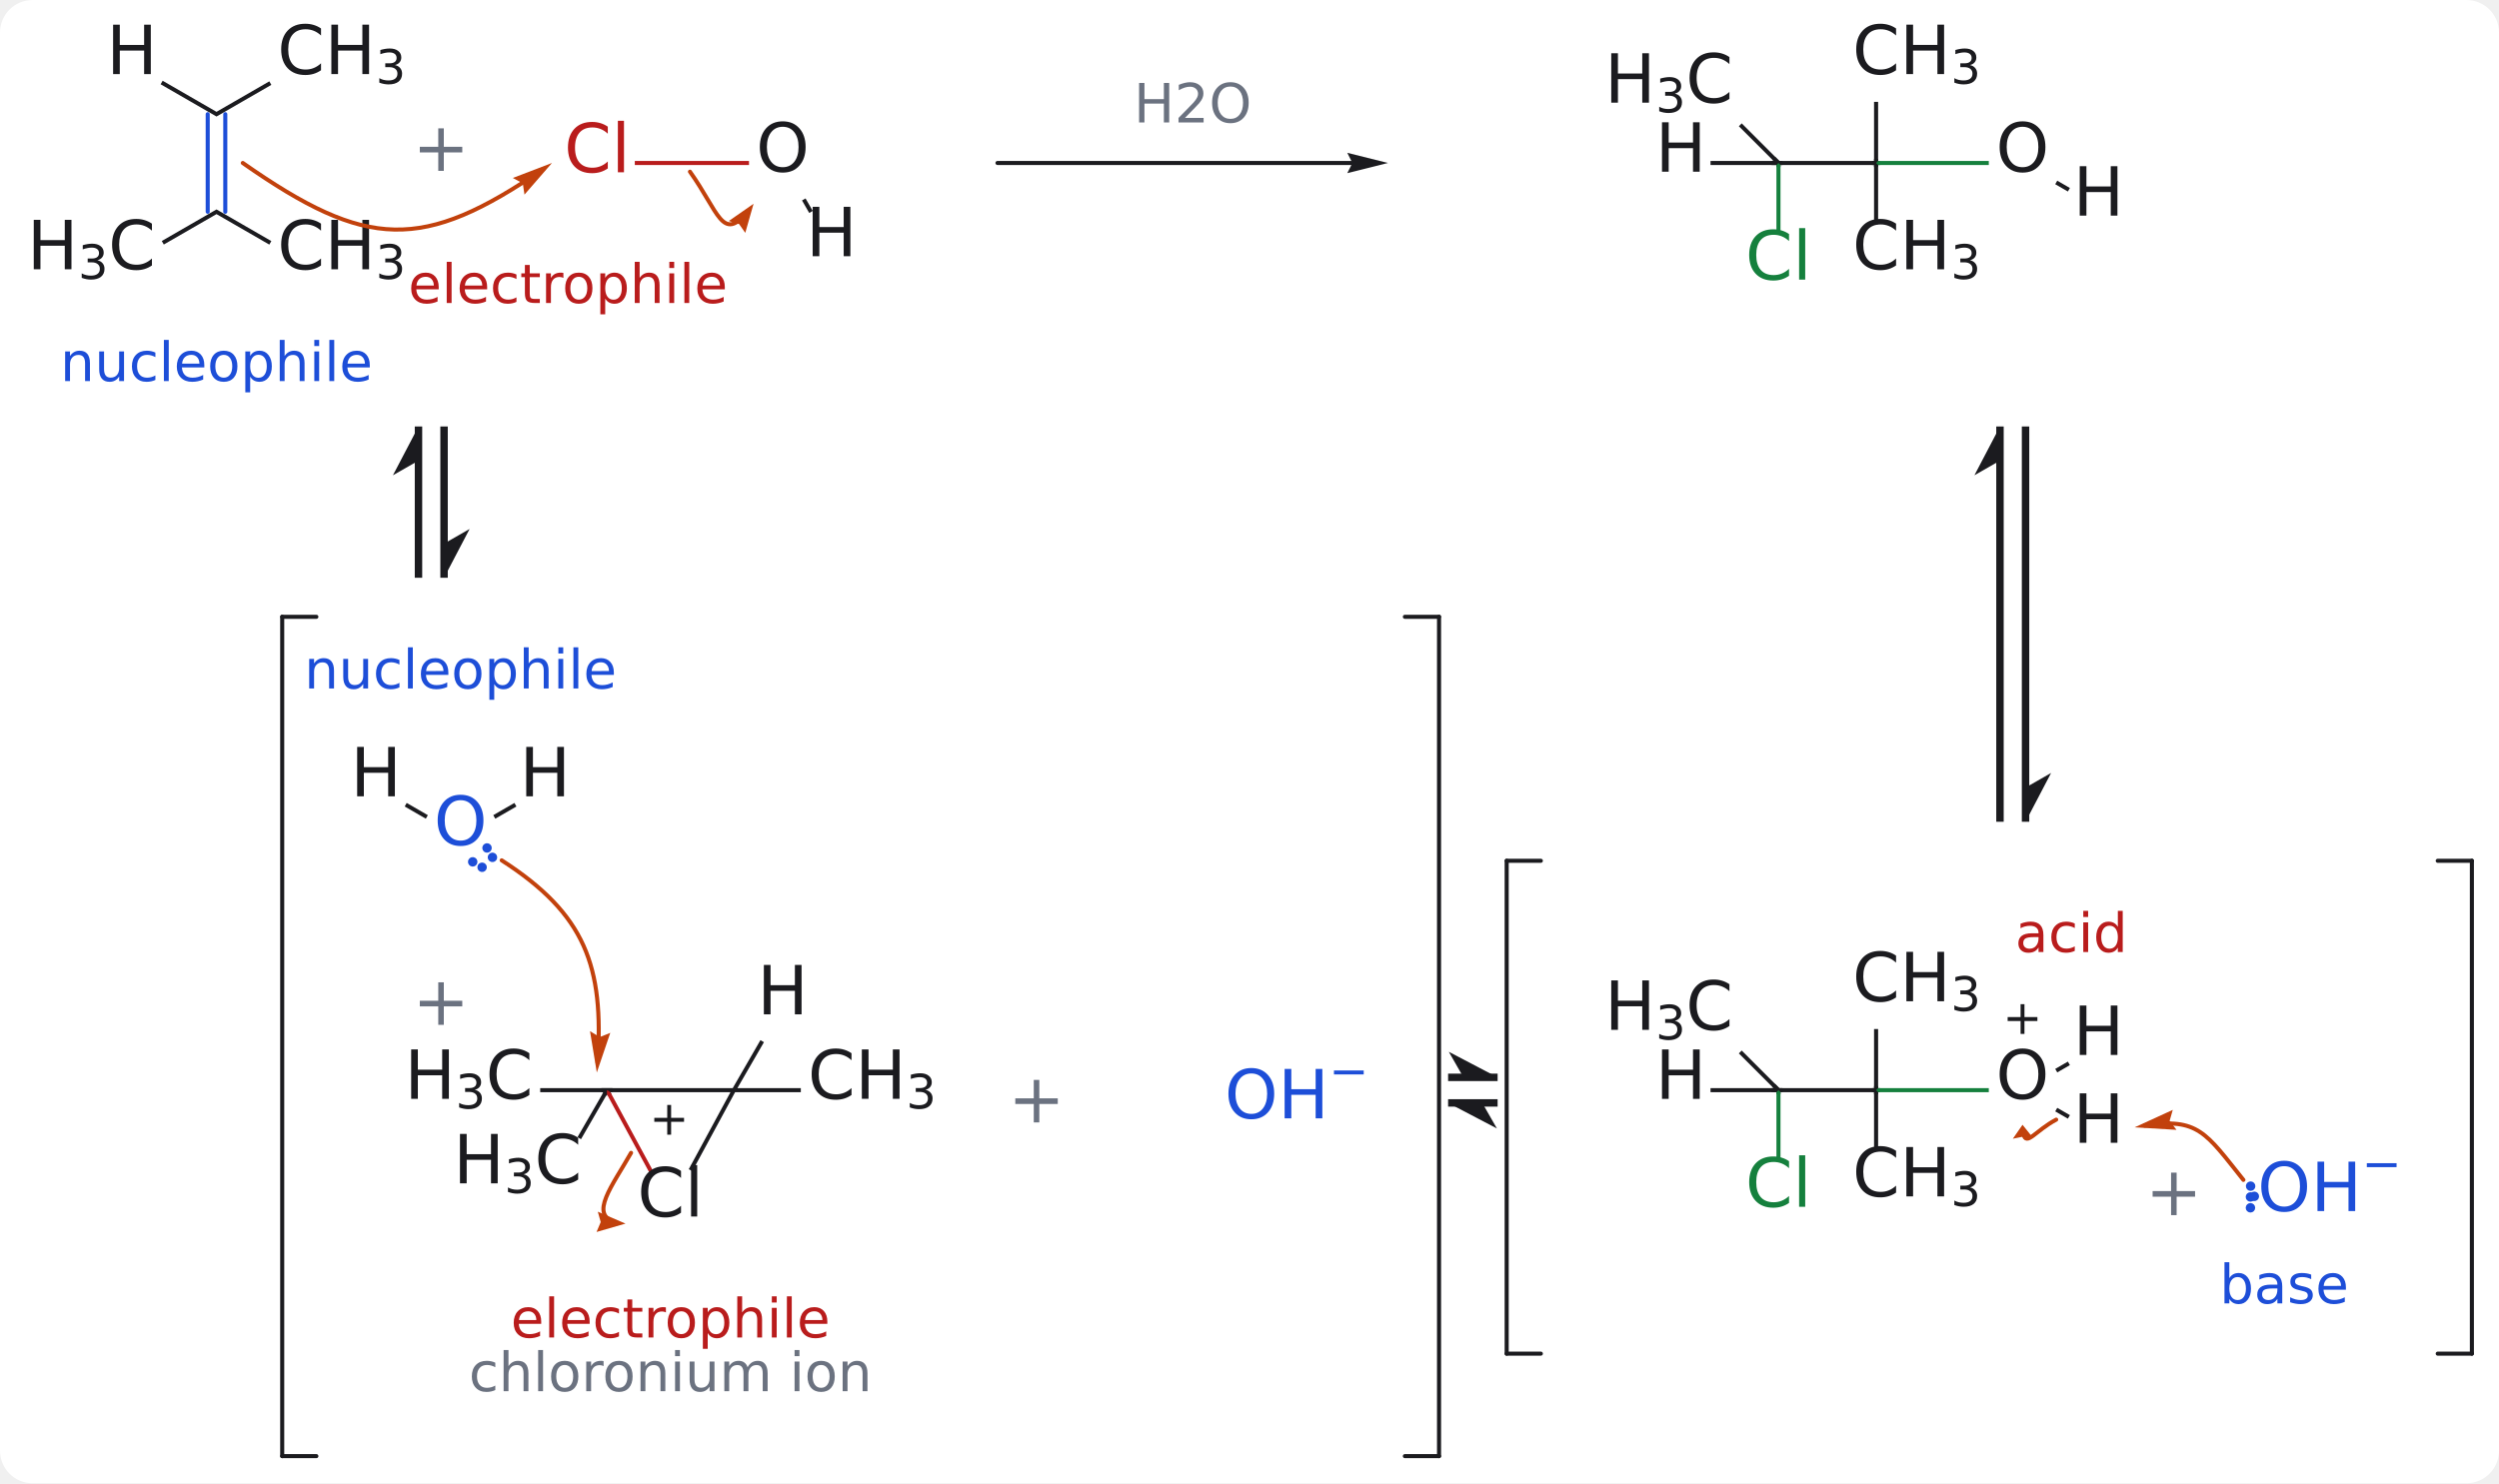
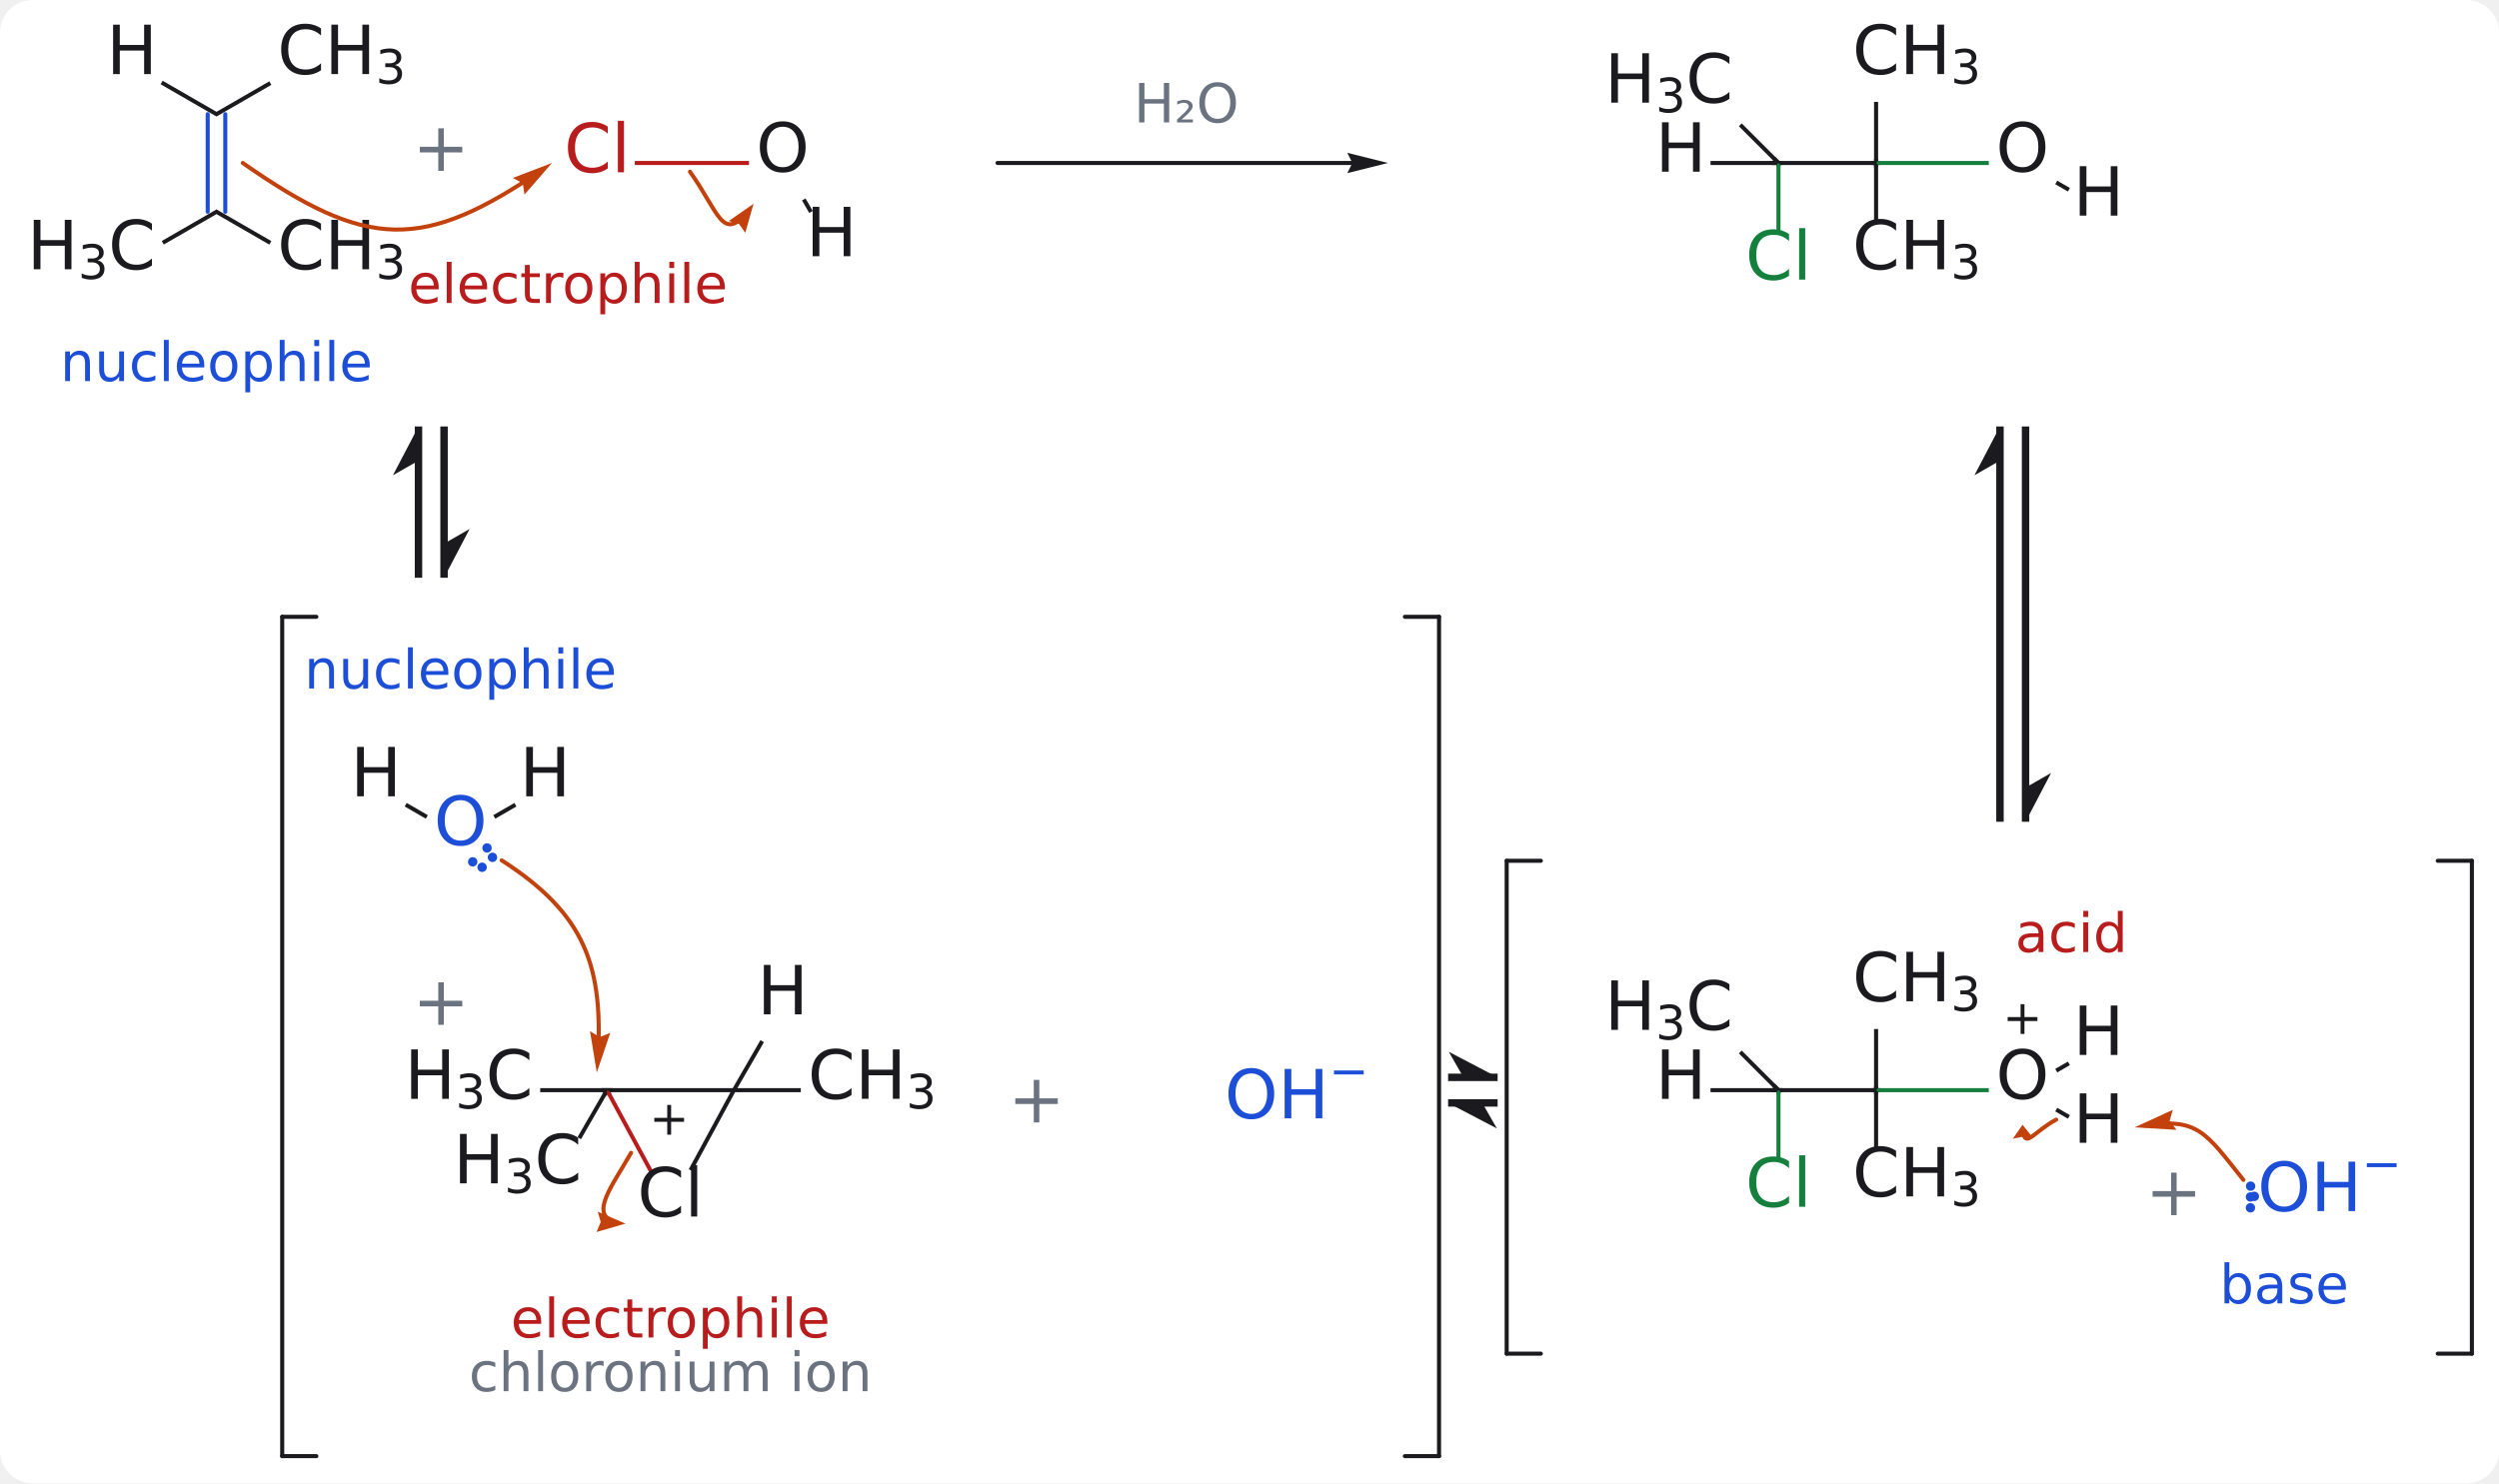
<svg xmlns="http://www.w3.org/2000/svg" viewBox="-93.143 -91.123 1075.136 638.289" width="667" height="396">
  <style>.c-ink.fill{fill:#1b1b1f}.c-ink.stroke{stroke:#1b1b1f}.c-arrow.fill{fill:#c2410c}.c-arrow.stroke{stroke:#c2410c}.c-nu.fill{fill:#1d4ed8}.c-nu.stroke{stroke:#1d4ed8}.c-el.fill{fill:#b91c1c}.c-el.stroke{stroke:#b91c1c}.c-good.fill{fill:#15803d}.c-good.stroke{stroke:#15803d}.c-muted.fill{fill:#6b7280}.c-muted.stroke{stroke:#6b7280}.card{fill:#ffffff}@media (prefers-color-scheme: dark){.c-ink.fill{fill:#e6e6ea}.c-ink.stroke{stroke:#e6e6ea}.c-arrow.fill{fill:#ff9f5a}.c-arrow.stroke{stroke:#ff9f5a}.c-nu.fill{fill:#8ab4ff}.c-nu.stroke{stroke:#8ab4ff}.c-el.fill{fill:#ff8a8a}.c-el.stroke{stroke:#ff8a8a}.c-good.fill{fill:#6ee7a0}.c-good.stroke{stroke:#6ee7a0}.c-muted.fill{fill:#9ca3af}.c-muted.stroke{stroke:#9ca3af}.card{fill:#1e1e1e}}</style>
  <rect class="card" x="-93.143" y="-91.123" width="1075.136" height="638.289" rx="14" />
  <line class="c-ink stroke" x1="28.27" y1="174.30" x2="28.27" y2="535.50" stroke-width="1.75" stroke-linecap="round" />
  <line class="c-ink stroke" x1="28.27" y1="174.30" x2="42.97" y2="174.30" stroke-width="1.75" stroke-linecap="round" />
  <line class="c-ink stroke" x1="28.27" y1="535.50" x2="42.97" y2="535.50" stroke-width="1.75" stroke-linecap="round" />
  <line class="c-ink stroke" x1="525.97" y1="174.30" x2="525.97" y2="535.50" stroke-width="1.75" stroke-linecap="round" />
  <line class="c-ink stroke" x1="525.97" y1="174.30" x2="511.27" y2="174.30" stroke-width="1.75" stroke-linecap="round" />
  <line class="c-ink stroke" x1="525.97" y1="535.50" x2="511.27" y2="535.50" stroke-width="1.75" stroke-linecap="round" />
  <line class="c-ink stroke" x1="97.90" y1="92.40" x2="97.90" y2="157.50" stroke-width="3.2" stroke-linecap="butt" />
  <polygon class="c-ink fill" points="97.90,157.50 108.90,136.50 97.90,142.80" />
  <line class="c-ink stroke" x1="86.90" y1="157.50" x2="86.90" y2="92.40" stroke-width="3.2" stroke-linecap="butt" />
  <polygon class="c-ink fill" points="86.90,92.40 75.90,113.40 86.90,107.10" />
  <line class="c-ink stroke" x1="555.07" y1="279.30" x2="555.07" y2="491.40" stroke-width="1.75" stroke-linecap="round" />
  <line class="c-ink stroke" x1="555.07" y1="279.30" x2="569.77" y2="279.30" stroke-width="1.75" stroke-linecap="round" />
  <line class="c-ink stroke" x1="555.07" y1="491.40" x2="569.77" y2="491.40" stroke-width="1.75" stroke-linecap="round" />
  <line class="c-ink stroke" x1="970.33" y1="279.30" x2="970.33" y2="491.40" stroke-width="1.75" stroke-linecap="round" />
  <line class="c-ink stroke" x1="970.33" y1="279.30" x2="955.63" y2="279.30" stroke-width="1.75" stroke-linecap="round" />
  <line class="c-ink stroke" x1="970.33" y1="491.40" x2="955.63" y2="491.40" stroke-width="1.75" stroke-linecap="round" />
  <line class="c-ink stroke" x1="551.17" y1="383.50" x2="529.87" y2="383.50" stroke-width="3.2" stroke-linecap="butt" />
  <polygon class="c-ink fill" points="529.87,383.50 550.87,394.50 544.57,383.50" />
  <line class="c-ink stroke" x1="529.87" y1="372.50" x2="551.17" y2="372.50" stroke-width="3.2" stroke-linecap="butt" />
  <polygon class="c-ink fill" points="551.17,372.50 530.17,361.50 536.47,372.50" />
  <line class="c-ink stroke" x1="767.30" y1="262.50" x2="767.30" y2="92.40" stroke-width="3.2" stroke-linecap="butt" />
  <polygon class="c-ink fill" points="767.30,92.40 756.30,113.40 767.30,107.10" />
  <line class="c-ink stroke" x1="778.30" y1="92.40" x2="778.30" y2="262.50" stroke-width="3.2" stroke-linecap="butt" />
  <polygon class="c-ink fill" points="778.30,262.50 789.30,241.50 778.30,247.80" />
  <path class="c-nu stroke" d="M-3.78 0 L-3.78 -42 " fill="none" stroke-width="1.75" stroke-linecap="round" stroke-linejoin="round" />
  <path class="c-nu stroke" d="M3.78 0 L3.78 -42 " fill="none" stroke-width="1.75" stroke-linecap="round" stroke-linejoin="round" />
  <path class="c-ink fill stroke" d="M713.125 -21.875 L712.25 -21.875 L712.25 -20.125 L713.125 -20.125 L714 -21 Z M714.875 -21.875 L714.875 -22.75 L713.125 -22.75 L713.125 -21.875 L714 -21 Z M713.125 -20.125 L713.125 -19.25 L714.875 -19.25 L714.875 -20.125 L714 -21 Z M714.875 -20.125 L715.75 -20.125 L715.75 -21.875 L714.875 -21.875 L714 -21 Z " stroke-width="0" stroke-linecap="round" stroke-linejoin="round" />
  <path class="c-ink fill stroke" d="M672.875 -20.125 L673.75 -20.125 L673.75 -21.875 L672.362 -21.875 L672 -21 Z M669.888 -21.875 L669.013 -21.875 L669.013 -20.125 L671.125 -20.125 L672 -21 Z M672.362 -21.875 L670.506 -23.731 L669.269 -22.494 L669.888 -21.875 L672 -21 Z M671.125 -20.125 L671.125 -19.25 L672.875 -19.25 L672.875 -20.125 L672 -21 Z " stroke-width="0" stroke-linecap="round" stroke-linejoin="round" />
  <path class="c-ink fill stroke" d="M169.469 378.875 L170.344 378.875 L170.344 377.125 L168 377.125 L168 378 Z M167.976 379.792 L168.392 380.562 L169.931 379.728 L169.469 378.875 L168 378 Z M168 377.125 L165.609 377.125 L165.609 378.875 L166.484 378.875 L168 378 Z M166.484 378.875 L166.023 379.675 L167.538 380.55 L167.976 379.792 L168 378 Z " stroke-width="0" stroke-linecap="round" stroke-linejoin="round" />
  <path class="c-ink fill stroke" d="M713.125 377.125 L712.25 377.125 L712.25 378.875 L713.125 378.875 L714 378 Z M714.875 377.125 L714.875 376.25 L713.125 376.25 L713.125 377.125 L714 378 Z M713.125 378.875 L713.125 379.75 L714.875 379.75 L714.875 378.875 L714 378 Z M714.875 378.875 L715.75 378.875 L715.75 377.125 L714.875 377.125 L714 378 Z " stroke-width="0" stroke-linecap="round" stroke-linejoin="round" />
  <path class="c-ink fill stroke" d="M672.875 378.875 L673.75 378.875 L673.75 377.125 L672.362 377.125 L672 378 Z M669.888 377.125 L669.013 377.125 L669.013 378.875 L671.125 378.875 L672 378 Z M672.362 377.125 L670.506 375.269 L669.269 376.506 L669.888 377.125 L672 378 Z M671.125 378.875 L671.125 379.75 L672.875 379.75 L672.875 378.875 L672 378 Z " stroke-width="0" stroke-linecap="round" stroke-linejoin="round" />
  <path class="c-ink fill stroke" d="M-0 -1.01 L-23.541 12.581 L-22.666 14.097 L0 1.01 Z M-0 1.01 L22.723 14.13 L23.598 12.614 L0 -1.01 Z M0 -43.01 L-23.164 -56.385 L-24.039 -54.869 L-0 -40.99 Z M0 -40.99 L23.598 -54.614 L22.723 -56.13 L0 -43.01 Z M251.905 -4.866 L255.01 0.512 L256.525 -0.363 L253.421 -5.741 Z M713.125 -21.875 L672.362 -21.875 L672 -21 L672.875 -20.125 L713.125 -20.125 L714 -21 Z M714.875 -21.875 L714.875 -47.303 L713.125 -47.303 L713.125 -21.875 L714 -21 Z M713.125 -20.125 L713.125 5.303 L714.875 5.303 L714.875 -20.125 L714 -21 Z M791.07 -11.862 L796.51 -8.719 L797.385 -10.235 L791.945 -13.377 Z M669.888 -21.875 L642.77 -21.875 L642.77 -20.125 L671.125 -20.125 L672 -21 Z M672.362 -21.875 L656.193 -38.044 L654.956 -36.807 L669.888 -21.875 L672 -21 Z M169.469 378.875 L221.131 378.875 L222.6 378 L222.095 377.125 L168 377.125 L168 378 Z M221.131 378.875 L203.172 412.03 L204.711 412.864 L223.121 378.875 L222.6 378 Z M168 377.125 L139.269 377.125 L139.269 378.875 L166.484 378.875 L168 378 Z M166.484 378.875 L155.305 398.238 L156.821 399.113 L167.976 379.792 L168 378 Z M224.116 377.125 L235.525 357.363 L234.01 356.488 L222.095 377.125 L222.6 378 Z M223.121 378.875 L251.388 378.875 L251.388 377.125 L224.116 377.125 L222.6 378 Z M90.93 259.666 L81.836 254.415 L80.961 255.931 L90.055 261.182 Z M119.945 261.182 L129.039 255.931 L128.164 254.415 L119.07 259.666 Z M713.125 377.125 L672.362 377.125 L672 378 L672.875 378.875 L713.125 378.875 L714 378 Z M714.875 377.125 L714.875 351.697 L713.125 351.697 L713.125 377.125 L714 378 Z M713.125 378.875 L713.125 404.303 L714.875 404.303 L714.875 378.875 L714 378 Z M791.945 370.377 L797.385 367.235 L796.51 365.719 L791.07 368.862 Z M791.07 387.138 L796.51 390.281 L797.385 388.765 L791.945 385.623 Z M669.888 377.125 L642.77 377.125 L642.77 378.875 L671.125 378.875 L672 378 Z M672.362 377.125 L656.193 360.956 L654.956 362.193 L669.888 377.125 L672 378 Z " stroke-width="0" stroke-linecap="round" stroke-linejoin="round" />
  <path class="c-good fill stroke" d="M714.875 -20.125 L762.492 -20.125 L762.492 -21.875 L714.875 -21.875 L714 -21 Z M671.125 -20.125 L671.125 9.76 L672.875 9.76 L672.875 -20.125 L672 -21 Z M714.875 378.875 L762.492 378.875 L762.492 377.125 L714.875 377.125 L714 378 Z M671.125 378.875 L671.125 408.76 L672.875 408.76 L672.875 378.875 L672 378 Z " stroke-width="0" stroke-linecap="round" stroke-linejoin="round" />
  <path class="c-el fill stroke" d="M179.967 -20.125 L229.092 -20.125 L229.092 -21.875 L179.967 -21.875 Z M167.976 379.792 L186.167 413.376 L187.706 412.543 L169.469 378.875 L168 378 Z " stroke-width="0" stroke-linecap="round" stroke-linejoin="round" />
  <text class="c-ink fill" xml:space="preserve" x="-81.476" y="4.544" font-family="DejaVu Sans, Noto Sans CJK KR, Noto Sans CJK JP, sans-serif" font-size="29.167" font-weight="normal" font-style="normal" text-decoration="none" dominant-baseline="text-before-edge">H</text>
  <text class="c-ink fill" xml:space="preserve" x="-59.544" y="14.752" font-family="DejaVu Sans, Noto Sans CJK KR, Noto Sans CJK JP, sans-serif" font-size="20.417" font-weight="normal" font-style="normal" text-decoration="none" dominant-baseline="text-before-edge">3</text>
  <text class="c-ink fill" xml:space="preserve" x="-46.555" y="4.544" font-family="DejaVu Sans, Noto Sans CJK KR, Noto Sans CJK JP, sans-serif" font-size="29.167" font-weight="normal" font-style="normal" text-decoration="none" dominant-baseline="text-before-edge">C</text>
  <text class="c-ink fill" xml:space="preserve" x="26.189" y="4.544" font-family="DejaVu Sans, Noto Sans CJK KR, Noto Sans CJK JP, sans-serif" font-size="29.167" font-weight="normal" font-style="normal" text-decoration="none" dominant-baseline="text-before-edge">CH</text>
  <text class="c-ink fill" xml:space="preserve" x="68.487" y="14.752" font-family="DejaVu Sans, Noto Sans CJK KR, Noto Sans CJK JP, sans-serif" font-size="20.417" font-weight="normal" font-style="normal" text-decoration="none" dominant-baseline="text-before-edge">3</text>
  <text class="c-ink fill" xml:space="preserve" x="-47.338" y="-79.442" font-family="DejaVu Sans, Noto Sans CJK KR, Noto Sans CJK JP, sans-serif" font-size="29.167" font-weight="normal" font-style="normal" text-decoration="none" dominant-baseline="text-before-edge">H</text>
  <text class="c-ink fill" xml:space="preserve" x="26.189" y="-79.456" font-family="DejaVu Sans, Noto Sans CJK KR, Noto Sans CJK JP, sans-serif" font-size="29.167" font-weight="normal" font-style="normal" text-decoration="none" dominant-baseline="text-before-edge">CH</text>
  <text class="c-ink fill" xml:space="preserve" x="68.487" y="-69.248" font-family="DejaVu Sans, Noto Sans CJK KR, Noto Sans CJK JP, sans-serif" font-size="20.417" font-weight="normal" font-style="normal" text-decoration="none" dominant-baseline="text-before-edge">3</text>
  <text class="c-el fill" xml:space="preserve" x="149.566" y="-37.2" font-family="DejaVu Sans, Noto Sans CJK KR, Noto Sans CJK JP, sans-serif" font-size="29.167" font-weight="normal" font-style="normal" text-decoration="none" dominant-baseline="text-before-edge">Cl</text>
  <text class="c-ink fill" xml:space="preserve" x="232.121" y="-37.456" font-family="DejaVu Sans, Noto Sans CJK KR, Noto Sans CJK JP, sans-serif" font-size="29.167" font-weight="normal" font-style="normal" text-decoration="none" dominant-baseline="text-before-edge">O</text>
  <text class="c-ink fill" xml:space="preserve" x="253.634" y="-1.07" font-family="DejaVu Sans, Noto Sans CJK KR, Noto Sans CJK JP, sans-serif" font-size="29.167" font-weight="normal" font-style="normal" text-decoration="none" dominant-baseline="text-before-edge">H</text>
  <text class="c-ink fill" xml:space="preserve" x="703.817" y="-79.456" font-family="DejaVu Sans, Noto Sans CJK KR, Noto Sans CJK JP, sans-serif" font-size="29.167" font-weight="normal" font-style="normal" text-decoration="none" dominant-baseline="text-before-edge">CH</text>
  <text class="c-ink fill" xml:space="preserve" x="746.115" y="-69.248" font-family="DejaVu Sans, Noto Sans CJK KR, Noto Sans CJK JP, sans-serif" font-size="20.417" font-weight="normal" font-style="normal" text-decoration="none" dominant-baseline="text-before-edge">3</text>
  <text class="c-ink fill" xml:space="preserve" x="703.817" y="4.544" font-family="DejaVu Sans, Noto Sans CJK KR, Noto Sans CJK JP, sans-serif" font-size="29.167" font-weight="normal" font-style="normal" text-decoration="none" dominant-baseline="text-before-edge">CH</text>
  <text class="c-ink fill" xml:space="preserve" x="746.115" y="14.752" font-family="DejaVu Sans, Noto Sans CJK KR, Noto Sans CJK JP, sans-serif" font-size="20.417" font-weight="normal" font-style="normal" text-decoration="none" dominant-baseline="text-before-edge">3</text>
  <text class="c-ink fill" xml:space="preserve" x="765.521" y="-37.456" font-family="DejaVu Sans, Noto Sans CJK KR, Noto Sans CJK JP, sans-serif" font-size="29.167" font-weight="normal" font-style="normal" text-decoration="none" dominant-baseline="text-before-edge">O</text>
  <text class="c-ink fill" xml:space="preserve" x="798.752" y="-18.542" font-family="DejaVu Sans, Noto Sans CJK KR, Noto Sans CJK JP, sans-serif" font-size="29.167" font-weight="normal" font-style="normal" text-decoration="none" dominant-baseline="text-before-edge">H</text>
  <text class="c-ink fill" xml:space="preserve" x="619.034" y="-37.442" font-family="DejaVu Sans, Noto Sans CJK KR, Noto Sans CJK JP, sans-serif" font-size="29.167" font-weight="normal" font-style="normal" text-decoration="none" dominant-baseline="text-before-edge">H</text>
  <text class="c-ink fill" xml:space="preserve" x="597.202" y="-67.15" font-family="DejaVu Sans, Noto Sans CJK KR, Noto Sans CJK JP, sans-serif" font-size="29.167" font-weight="normal" font-style="normal" text-decoration="none" dominant-baseline="text-before-edge">H</text>
  <text class="c-ink fill" xml:space="preserve" x="619.134" y="-56.942" font-family="DejaVu Sans, Noto Sans CJK KR, Noto Sans CJK JP, sans-serif" font-size="20.417" font-weight="normal" font-style="normal" text-decoration="none" dominant-baseline="text-before-edge">3</text>
  <text class="c-ink fill" xml:space="preserve" x="632.123" y="-67.15" font-family="DejaVu Sans, Noto Sans CJK KR, Noto Sans CJK JP, sans-serif" font-size="29.167" font-weight="normal" font-style="normal" text-decoration="none" dominant-baseline="text-before-edge">C</text>
  <text class="c-good fill" xml:space="preserve" x="657.766" y="9" font-family="DejaVu Sans, Noto Sans CJK KR, Noto Sans CJK JP, sans-serif" font-size="29.167" font-weight="normal" font-style="normal" text-decoration="none" dominant-baseline="text-before-edge">Cl</text>
  <text class="c-ink fill" xml:space="preserve" x="181.066" y="412.2" font-family="DejaVu Sans, Noto Sans CJK KR, Noto Sans CJK JP, sans-serif" font-size="29.167" font-weight="normal" font-style="normal" text-decoration="none" dominant-baseline="text-before-edge">Cl</text>
  <text class="c-ink fill" xml:space="preserve" x="186.198" y="383.034" font-family="DejaVu Sans, Noto Sans CJK KR, Noto Sans CJK JP, sans-serif" font-size="20.417" font-weight="normal" font-style="normal" text-decoration="none" dominant-baseline="text-before-edge">+</text>
  <text class="c-ink fill" xml:space="preserve" x="80.896" y="361.544" font-family="DejaVu Sans, Noto Sans CJK KR, Noto Sans CJK JP, sans-serif" font-size="29.167" font-weight="normal" font-style="normal" text-decoration="none" dominant-baseline="text-before-edge">H</text>
  <text class="c-ink fill" xml:space="preserve" x="102.828" y="371.752" font-family="DejaVu Sans, Noto Sans CJK KR, Noto Sans CJK JP, sans-serif" font-size="20.417" font-weight="normal" font-style="normal" text-decoration="none" dominant-baseline="text-before-edge">3</text>
  <text class="c-ink fill" xml:space="preserve" x="115.817" y="361.544" font-family="DejaVu Sans, Noto Sans CJK KR, Noto Sans CJK JP, sans-serif" font-size="29.167" font-weight="normal" font-style="normal" text-decoration="none" dominant-baseline="text-before-edge">C</text>
  <text class="c-ink fill" xml:space="preserve" x="101.896" y="397.916" font-family="DejaVu Sans, Noto Sans CJK KR, Noto Sans CJK JP, sans-serif" font-size="29.167" font-weight="normal" font-style="normal" text-decoration="none" dominant-baseline="text-before-edge">H</text>
  <text class="c-ink fill" xml:space="preserve" x="123.828" y="408.124" font-family="DejaVu Sans, Noto Sans CJK KR, Noto Sans CJK JP, sans-serif" font-size="20.417" font-weight="normal" font-style="normal" text-decoration="none" dominant-baseline="text-before-edge">3</text>
  <text class="c-ink fill" xml:space="preserve" x="136.817" y="397.916" font-family="DejaVu Sans, Noto Sans CJK KR, Noto Sans CJK JP, sans-serif" font-size="29.167" font-weight="normal" font-style="normal" text-decoration="none" dominant-baseline="text-before-edge">C</text>
  <text class="c-ink fill" xml:space="preserve" x="232.634" y="325.186" font-family="DejaVu Sans, Noto Sans CJK KR, Noto Sans CJK JP, sans-serif" font-size="29.167" font-weight="normal" font-style="normal" text-decoration="none" dominant-baseline="text-before-edge">H</text>
  <text class="c-ink fill" xml:space="preserve" x="254.417" y="361.544" font-family="DejaVu Sans, Noto Sans CJK KR, Noto Sans CJK JP, sans-serif" font-size="29.167" font-weight="normal" font-style="normal" text-decoration="none" dominant-baseline="text-before-edge">CH</text>
  <text class="c-ink fill" xml:space="preserve" x="296.715" y="371.752" font-family="DejaVu Sans, Noto Sans CJK KR, Noto Sans CJK JP, sans-serif" font-size="20.417" font-weight="normal" font-style="normal" text-decoration="none" dominant-baseline="text-before-edge">3</text>
  <text class="c-nu fill" xml:space="preserve" x="93.521" y="252.344" font-family="DejaVu Sans, Noto Sans CJK KR, Noto Sans CJK JP, sans-serif" font-size="29.167" font-weight="normal" font-style="normal" text-decoration="none" dominant-baseline="text-before-edge">O</text>
  <path class="c-nu fill stroke" d="M113.26 281.508 C113.583 280.95 114.296 280.759 114.854 281.081 C115.412 281.403 115.603 282.116 115.281 282.674 C114.959 283.232 114.245 283.424 113.687 283.101 C113.129 282.779 112.938 282.066 113.26 281.508 Z " stroke-width="1.75" stroke-linecap="round" stroke-linejoin="round" />
  <path class="c-nu fill stroke" d="M109.219 279.174 C109.541 278.616 110.255 278.425 110.813 278.747 C111.371 279.07 111.562 279.783 111.24 280.341 C110.917 280.899 110.204 281.09 109.646 280.768 C109.088 280.446 108.897 279.732 109.219 279.174 Z " stroke-width="1.75" stroke-linecap="round" stroke-linejoin="round" />
  <path class="c-nu fill stroke" d="M118.141 276.81 C118.699 276.488 119.412 276.679 119.734 277.237 C120.057 277.795 119.865 278.509 119.307 278.831 C118.749 279.153 118.036 278.962 117.714 278.404 C117.391 277.846 117.583 277.133 118.141 276.81 Z " stroke-width="1.75" stroke-linecap="round" stroke-linejoin="round" />
  <path class="c-nu fill stroke" d="M115.807 272.769 C116.365 272.447 117.079 272.638 117.401 273.196 C117.723 273.754 117.532 274.467 116.974 274.79 C116.416 275.112 115.703 274.921 115.38 274.363 C115.058 273.805 115.249 273.091 115.807 272.769 Z " stroke-width="1.75" stroke-linecap="round" stroke-linejoin="round" />
  <text class="c-ink fill" xml:space="preserve" x="57.662" y="231.358" font-family="DejaVu Sans, Noto Sans CJK KR, Noto Sans CJK JP, sans-serif" font-size="29.167" font-weight="normal" font-style="normal" text-decoration="none" dominant-baseline="text-before-edge">H</text>
  <text class="c-ink fill" xml:space="preserve" x="130.406" y="231.358" font-family="DejaVu Sans, Noto Sans CJK KR, Noto Sans CJK JP, sans-serif" font-size="29.167" font-weight="normal" font-style="normal" text-decoration="none" dominant-baseline="text-before-edge">H</text>
  <text class="c-nu fill" xml:space="preserve" x="433.721" y="369.944" font-family="DejaVu Sans, Noto Sans CJK KR, Noto Sans CJK JP, sans-serif" font-size="29.167" font-weight="normal" font-style="normal" text-decoration="none" dominant-baseline="text-before-edge">O</text>
  <text class="c-nu fill" xml:space="preserve" x="456.679" y="369.944" font-family="DejaVu Sans, Noto Sans CJK KR, Noto Sans CJK JP, sans-serif" font-size="29.167" font-weight="normal" font-style="normal" text-decoration="none" dominant-baseline="text-before-edge">H</text>
  <text class="c-nu fill" xml:space="preserve" x="478.611" y="362.652" font-family="DejaVu Sans, Noto Sans CJK KR, Noto Sans CJK JP, sans-serif" font-size="20.417" font-weight="normal" font-style="normal" text-decoration="none" dominant-baseline="text-before-edge">−</text>
  <text class="c-ink fill" xml:space="preserve" x="703.817" y="319.544" font-family="DejaVu Sans, Noto Sans CJK KR, Noto Sans CJK JP, sans-serif" font-size="29.167" font-weight="normal" font-style="normal" text-decoration="none" dominant-baseline="text-before-edge">CH</text>
  <text class="c-ink fill" xml:space="preserve" x="746.115" y="329.752" font-family="DejaVu Sans, Noto Sans CJK KR, Noto Sans CJK JP, sans-serif" font-size="20.417" font-weight="normal" font-style="normal" text-decoration="none" dominant-baseline="text-before-edge">3</text>
  <text class="c-ink fill" xml:space="preserve" x="703.817" y="403.544" font-family="DejaVu Sans, Noto Sans CJK KR, Noto Sans CJK JP, sans-serif" font-size="29.167" font-weight="normal" font-style="normal" text-decoration="none" dominant-baseline="text-before-edge">CH</text>
  <text class="c-ink fill" xml:space="preserve" x="746.115" y="413.752" font-family="DejaVu Sans, Noto Sans CJK KR, Noto Sans CJK JP, sans-serif" font-size="20.417" font-weight="normal" font-style="normal" text-decoration="none" dominant-baseline="text-before-edge">3</text>
  <text class="c-ink fill" xml:space="preserve" x="765.521" y="361.544" font-family="DejaVu Sans, Noto Sans CJK KR, Noto Sans CJK JP, sans-serif" font-size="29.167" font-weight="normal" font-style="normal" text-decoration="none" dominant-baseline="text-before-edge">O</text>
  <text class="c-ink fill" xml:space="preserve" x="768.447" y="339.669" font-family="DejaVu Sans, Noto Sans CJK KR, Noto Sans CJK JP, sans-serif" font-size="20.417" font-weight="normal" font-style="normal" text-decoration="none" dominant-baseline="text-before-edge">+</text>
  <text class="c-ink fill" xml:space="preserve" x="798.752" y="342.658" font-family="DejaVu Sans, Noto Sans CJK KR, Noto Sans CJK JP, sans-serif" font-size="29.167" font-weight="normal" font-style="normal" text-decoration="none" dominant-baseline="text-before-edge">H</text>
  <text class="c-ink fill" xml:space="preserve" x="798.752" y="380.458" font-family="DejaVu Sans, Noto Sans CJK KR, Noto Sans CJK JP, sans-serif" font-size="29.167" font-weight="normal" font-style="normal" text-decoration="none" dominant-baseline="text-before-edge">H</text>
  <text class="c-ink fill" xml:space="preserve" x="619.034" y="361.558" font-family="DejaVu Sans, Noto Sans CJK KR, Noto Sans CJK JP, sans-serif" font-size="29.167" font-weight="normal" font-style="normal" text-decoration="none" dominant-baseline="text-before-edge">H</text>
  <text class="c-ink fill" xml:space="preserve" x="597.202" y="331.85" font-family="DejaVu Sans, Noto Sans CJK KR, Noto Sans CJK JP, sans-serif" font-size="29.167" font-weight="normal" font-style="normal" text-decoration="none" dominant-baseline="text-before-edge">H</text>
  <text class="c-ink fill" xml:space="preserve" x="619.134" y="342.058" font-family="DejaVu Sans, Noto Sans CJK KR, Noto Sans CJK JP, sans-serif" font-size="20.417" font-weight="normal" font-style="normal" text-decoration="none" dominant-baseline="text-before-edge">3</text>
  <text class="c-ink fill" xml:space="preserve" x="632.123" y="331.85" font-family="DejaVu Sans, Noto Sans CJK KR, Noto Sans CJK JP, sans-serif" font-size="29.167" font-weight="normal" font-style="normal" text-decoration="none" dominant-baseline="text-before-edge">C</text>
  <text class="c-good fill" xml:space="preserve" x="657.766" y="408" font-family="DejaVu Sans, Noto Sans CJK KR, Noto Sans CJK JP, sans-serif" font-size="29.167" font-weight="normal" font-style="normal" text-decoration="none" dominant-baseline="text-before-edge">Cl</text>
  <text class="c-nu fill" xml:space="preserve" x="878.081" y="409.844" font-family="DejaVu Sans, Noto Sans CJK KR, Noto Sans CJK JP, sans-serif" font-size="29.167" font-weight="normal" font-style="normal" text-decoration="none" dominant-baseline="text-before-edge">O</text>
  <text class="c-nu fill" xml:space="preserve" x="901.039" y="409.844" font-family="DejaVu Sans, Noto Sans CJK KR, Noto Sans CJK JP, sans-serif" font-size="29.167" font-weight="normal" font-style="normal" text-decoration="none" dominant-baseline="text-before-edge">H</text>
  <text class="c-nu fill" xml:space="preserve" x="922.971" y="402.552" font-family="DejaVu Sans, Noto Sans CJK KR, Noto Sans CJK JP, sans-serif" font-size="20.417" font-weight="normal" font-style="normal" text-decoration="none" dominant-baseline="text-before-edge">−</text>
  <path class="c-nu fill stroke" d="M875.06 425.133 C874.416 425.133 873.893 424.611 873.893 423.967 C873.893 423.322 874.416 422.8 875.06 422.8 C875.704 422.8 876.227 423.322 876.227 423.967 C876.227 424.611 875.704 425.133 875.06 425.133 Z " stroke-width="1.75" stroke-linecap="round" stroke-linejoin="round" />
  <path class="c-nu fill stroke" d="M875.06 429.8 C874.416 429.8 873.893 429.278 873.893 428.633 C873.893 427.989 874.416 427.467 875.06 427.467 C875.704 427.467 876.227 427.989 876.227 428.633 C876.227 429.278 875.704 429.8 875.06 429.8 Z " stroke-width="1.75" stroke-linecap="round" stroke-linejoin="round" />
  <path class="c-nu fill stroke" d="M875.535 420.415 C874.93 420.636 874.26 420.324 874.04 419.718 C873.82 419.113 874.132 418.443 874.737 418.223 C875.343 418.002 876.012 418.315 876.233 418.92 C876.453 419.526 876.141 420.195 875.535 420.415 Z " stroke-width="1.75" stroke-linecap="round" stroke-linejoin="round" />
  <path class="c-nu fill stroke" d="M877.132 424.801 C876.526 425.021 875.857 424.709 875.636 424.103 C875.416 423.498 875.728 422.828 876.333 422.608 C876.939 422.388 877.608 422.7 877.829 423.305 C878.049 423.911 877.737 424.58 877.132 424.801 Z " stroke-width="1.75" stroke-linecap="round" stroke-linejoin="round" />
  <path class="c-ink stroke" d="M336 -21 L499.625 -21 " fill="none" stroke-width="1.75" stroke-linecap="round" stroke-linejoin="round" />
  <path class="c-ink fill stroke" d="M504 -21 L486.5 -25.375 L488.688 -21 L486.5 -16.625 Z " stroke-width="0" stroke-linecap="round" stroke-linejoin="round" />
  <path class="c-arrow stroke" d="M11.31 -21 C64.696 16.37 88.654 17.201 140.732 -18.508 " fill="none" stroke-width="1.75" stroke-linecap="round" stroke-linejoin="round" />
  <path class="c-arrow fill stroke" d="M144.328 -21 L127.483 -14.549 L131.784 -12.219 L132.501 -7.38 Z " stroke-width="0" stroke-linecap="round" stroke-linejoin="round" />
  <path class="c-arrow stroke" d="M203.7 -17.25 C216.056 0.049 217.591 13.19 228.412 0.036 " fill="none" stroke-width="1.75" stroke-linecap="round" stroke-linejoin="round" />
  <path class="c-arrow fill stroke" d="M231.062 -3.447 L220.377 3.985 L224.828 5.281 L227.497 9.071 Z " stroke-width="0" stroke-linecap="round" stroke-linejoin="round" />
  <path class="c-arrow stroke" d="M122.701 279.11 C158.708 302.286 166.729 324.715 163.952 366.059 " fill="none" stroke-width="1.75" stroke-linecap="round" stroke-linejoin="round" />
  <path class="c-arrow fill stroke" d="M163.625 370.422 L169.417 353.339 L164.878 355.161 L160.697 352.623 Z " stroke-width="0" stroke-linecap="round" stroke-linejoin="round" />
  <path class="c-arrow stroke" d="M178.353 404.986 C170.299 419.19 160.117 431.729 171.646 434.796 " fill="none" stroke-width="1.75" stroke-linecap="round" stroke-linejoin="round" />
  <path class="c-arrow fill stroke" d="M175.968 435.436 L164.047 430.31 L165.299 434.772 L163.503 439.044 Z " stroke-width="0" stroke-linecap="round" stroke-linejoin="round" />
  <path class="c-arrow stroke" d="M872.03 416.628 C855.84 396.382 852.578 389.707 829.554 393.262 " fill="none" stroke-width="1.75" stroke-linecap="round" stroke-linejoin="round" />
  <path class="c-arrow fill stroke" d="M825.242 394.002 L843.247 395.091 L840.294 391.192 L841.642 386.49 Z " stroke-width="0" stroke-linecap="round" stroke-linejoin="round" />
  <path class="c-arrow stroke" d="M791.483 390.697 C782.58 395.427 778.656 402.269 777.419 396.981 " fill="none" stroke-width="1.75" stroke-linecap="round" stroke-linejoin="round" />
  <path class="c-arrow fill stroke" d="M777 392.905 L772.831 398.914 L777.178 398.03 L781.576 398.61 Z " stroke-width="0" stroke-linecap="round" stroke-linejoin="round" />
  <text class="c-muted fill" xml:space="preserve" x="84.378" y="-37.8" font-family="DejaVu Sans, Noto Sans CJK KR, Noto Sans CJK JP, sans-serif" font-size="29.167" font-weight="normal" font-style="normal" text-decoration="none" dominant-baseline="text-before-edge">+</text>
  <text class="c-nu fill" xml:space="preserve" x="-67.242" y="56.7" font-family="DejaVu Sans, Noto Sans CJK KR, Noto Sans CJK JP, sans-serif" font-size="23.333" font-weight="normal" font-style="normal" text-decoration="none" dominant-baseline="text-before-edge">nucleophile</text>
  <text class="c-el fill" xml:space="preserve" x="82.488" y="23.1" font-family="DejaVu Sans, Noto Sans CJK KR, Noto Sans CJK JP, sans-serif" font-size="23.333" font-weight="normal" font-style="normal" text-decoration="none" dominant-baseline="text-before-edge">electrophile</text>
-   <text class="c-muted fill" xml:space="preserve" x="394.632" y="-54.6" font-family="DejaVu Sans, Noto Sans CJK KR, Noto Sans CJK JP, sans-serif" font-size="23.333" font-weight="normal" font-style="normal" text-decoration="none" dominant-baseline="text-before-edge">H2O</text>
+   <text class="c-muted fill" xml:space="preserve" x="394.632" y="-54.6" font-family="DejaVu Sans, Noto Sans CJK KR, Noto Sans CJK JP, sans-serif" font-size="23.333" font-weight="normal" font-style="normal" text-decoration="none" dominant-baseline="text-before-edge">H₂O</text>
  <text class="c-muted fill" xml:space="preserve" x="84.378" y="329.7" font-family="DejaVu Sans, Noto Sans CJK KR, Noto Sans CJK JP, sans-serif" font-size="29.167" font-weight="normal" font-style="normal" text-decoration="none" dominant-baseline="text-before-edge">+</text>
  <text class="c-muted fill" xml:space="preserve" x="340.578" y="371.7" font-family="DejaVu Sans, Noto Sans CJK KR, Noto Sans CJK JP, sans-serif" font-size="29.167" font-weight="normal" font-style="normal" text-decoration="none" dominant-baseline="text-before-edge">+</text>
  <text class="c-nu fill" xml:space="preserve" x="37.758" y="189" font-family="DejaVu Sans, Noto Sans CJK KR, Noto Sans CJK JP, sans-serif" font-size="23.333" font-weight="normal" font-style="normal" text-decoration="none" dominant-baseline="text-before-edge">nucleophile</text>
  <text class="c-el fill" xml:space="preserve" x="126.588" y="468.3" font-family="DejaVu Sans, Noto Sans CJK KR, Noto Sans CJK JP, sans-serif" font-size="23.333" font-weight="normal" font-style="normal" text-decoration="none" dominant-baseline="text-before-edge">electrophile</text>
  <text class="c-muted fill" xml:space="preserve" x="108.57" y="491.4" font-family="DejaVu Sans, Noto Sans CJK KR, Noto Sans CJK JP, sans-serif" font-size="23.333" font-weight="normal" font-style="normal" text-decoration="none" dominant-baseline="text-before-edge">chloronium ion</text>
  <text class="c-muted fill" xml:space="preserve" x="829.878" y="411.6" font-family="DejaVu Sans, Noto Sans CJK KR, Noto Sans CJK JP, sans-serif" font-size="29.167" font-weight="normal" font-style="normal" text-decoration="none" dominant-baseline="text-before-edge">+</text>
  <text class="c-el fill" xml:space="preserve" x="773.808" y="302.4" font-family="DejaVu Sans, Noto Sans CJK KR, Noto Sans CJK JP, sans-serif" font-size="23.333" font-weight="normal" font-style="normal" text-decoration="none" dominant-baseline="text-before-edge">acid</text>
  <text class="c-nu fill" xml:space="preserve" x="861.756" y="453.6" font-family="DejaVu Sans, Noto Sans CJK KR, Noto Sans CJK JP, sans-serif" font-size="23.333" font-weight="normal" font-style="normal" text-decoration="none" dominant-baseline="text-before-edge">base</text>
</svg>
